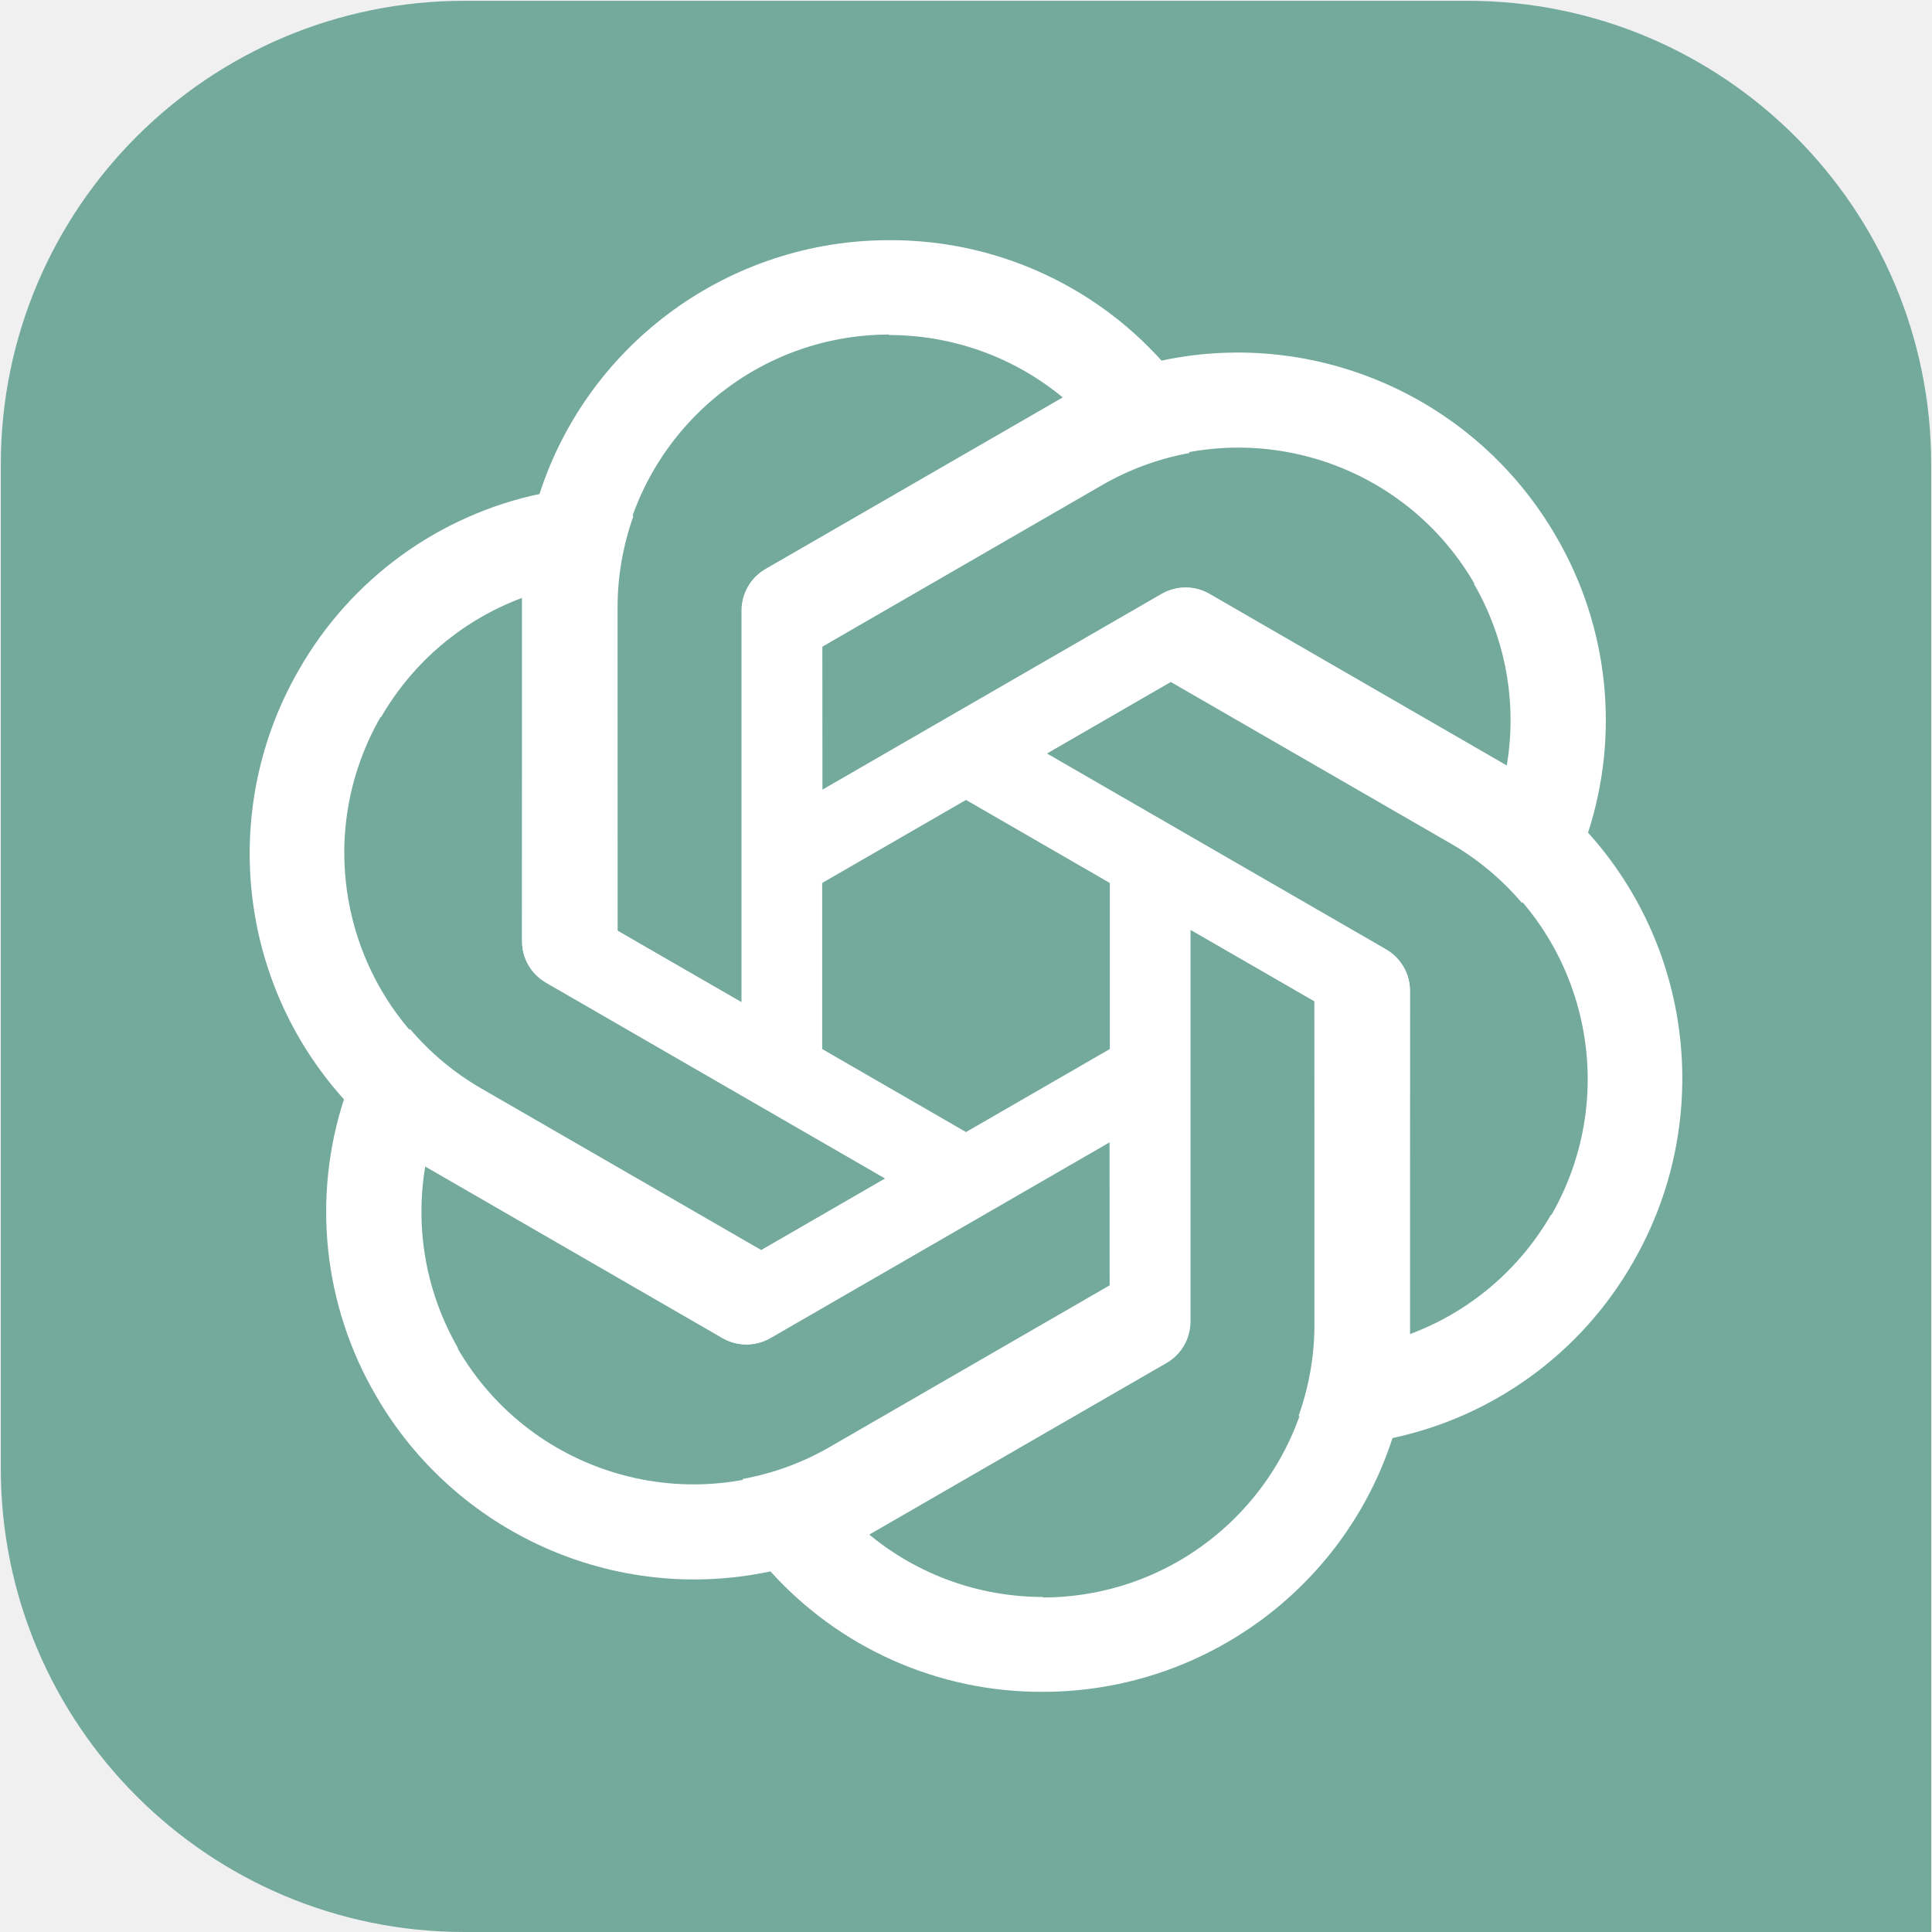
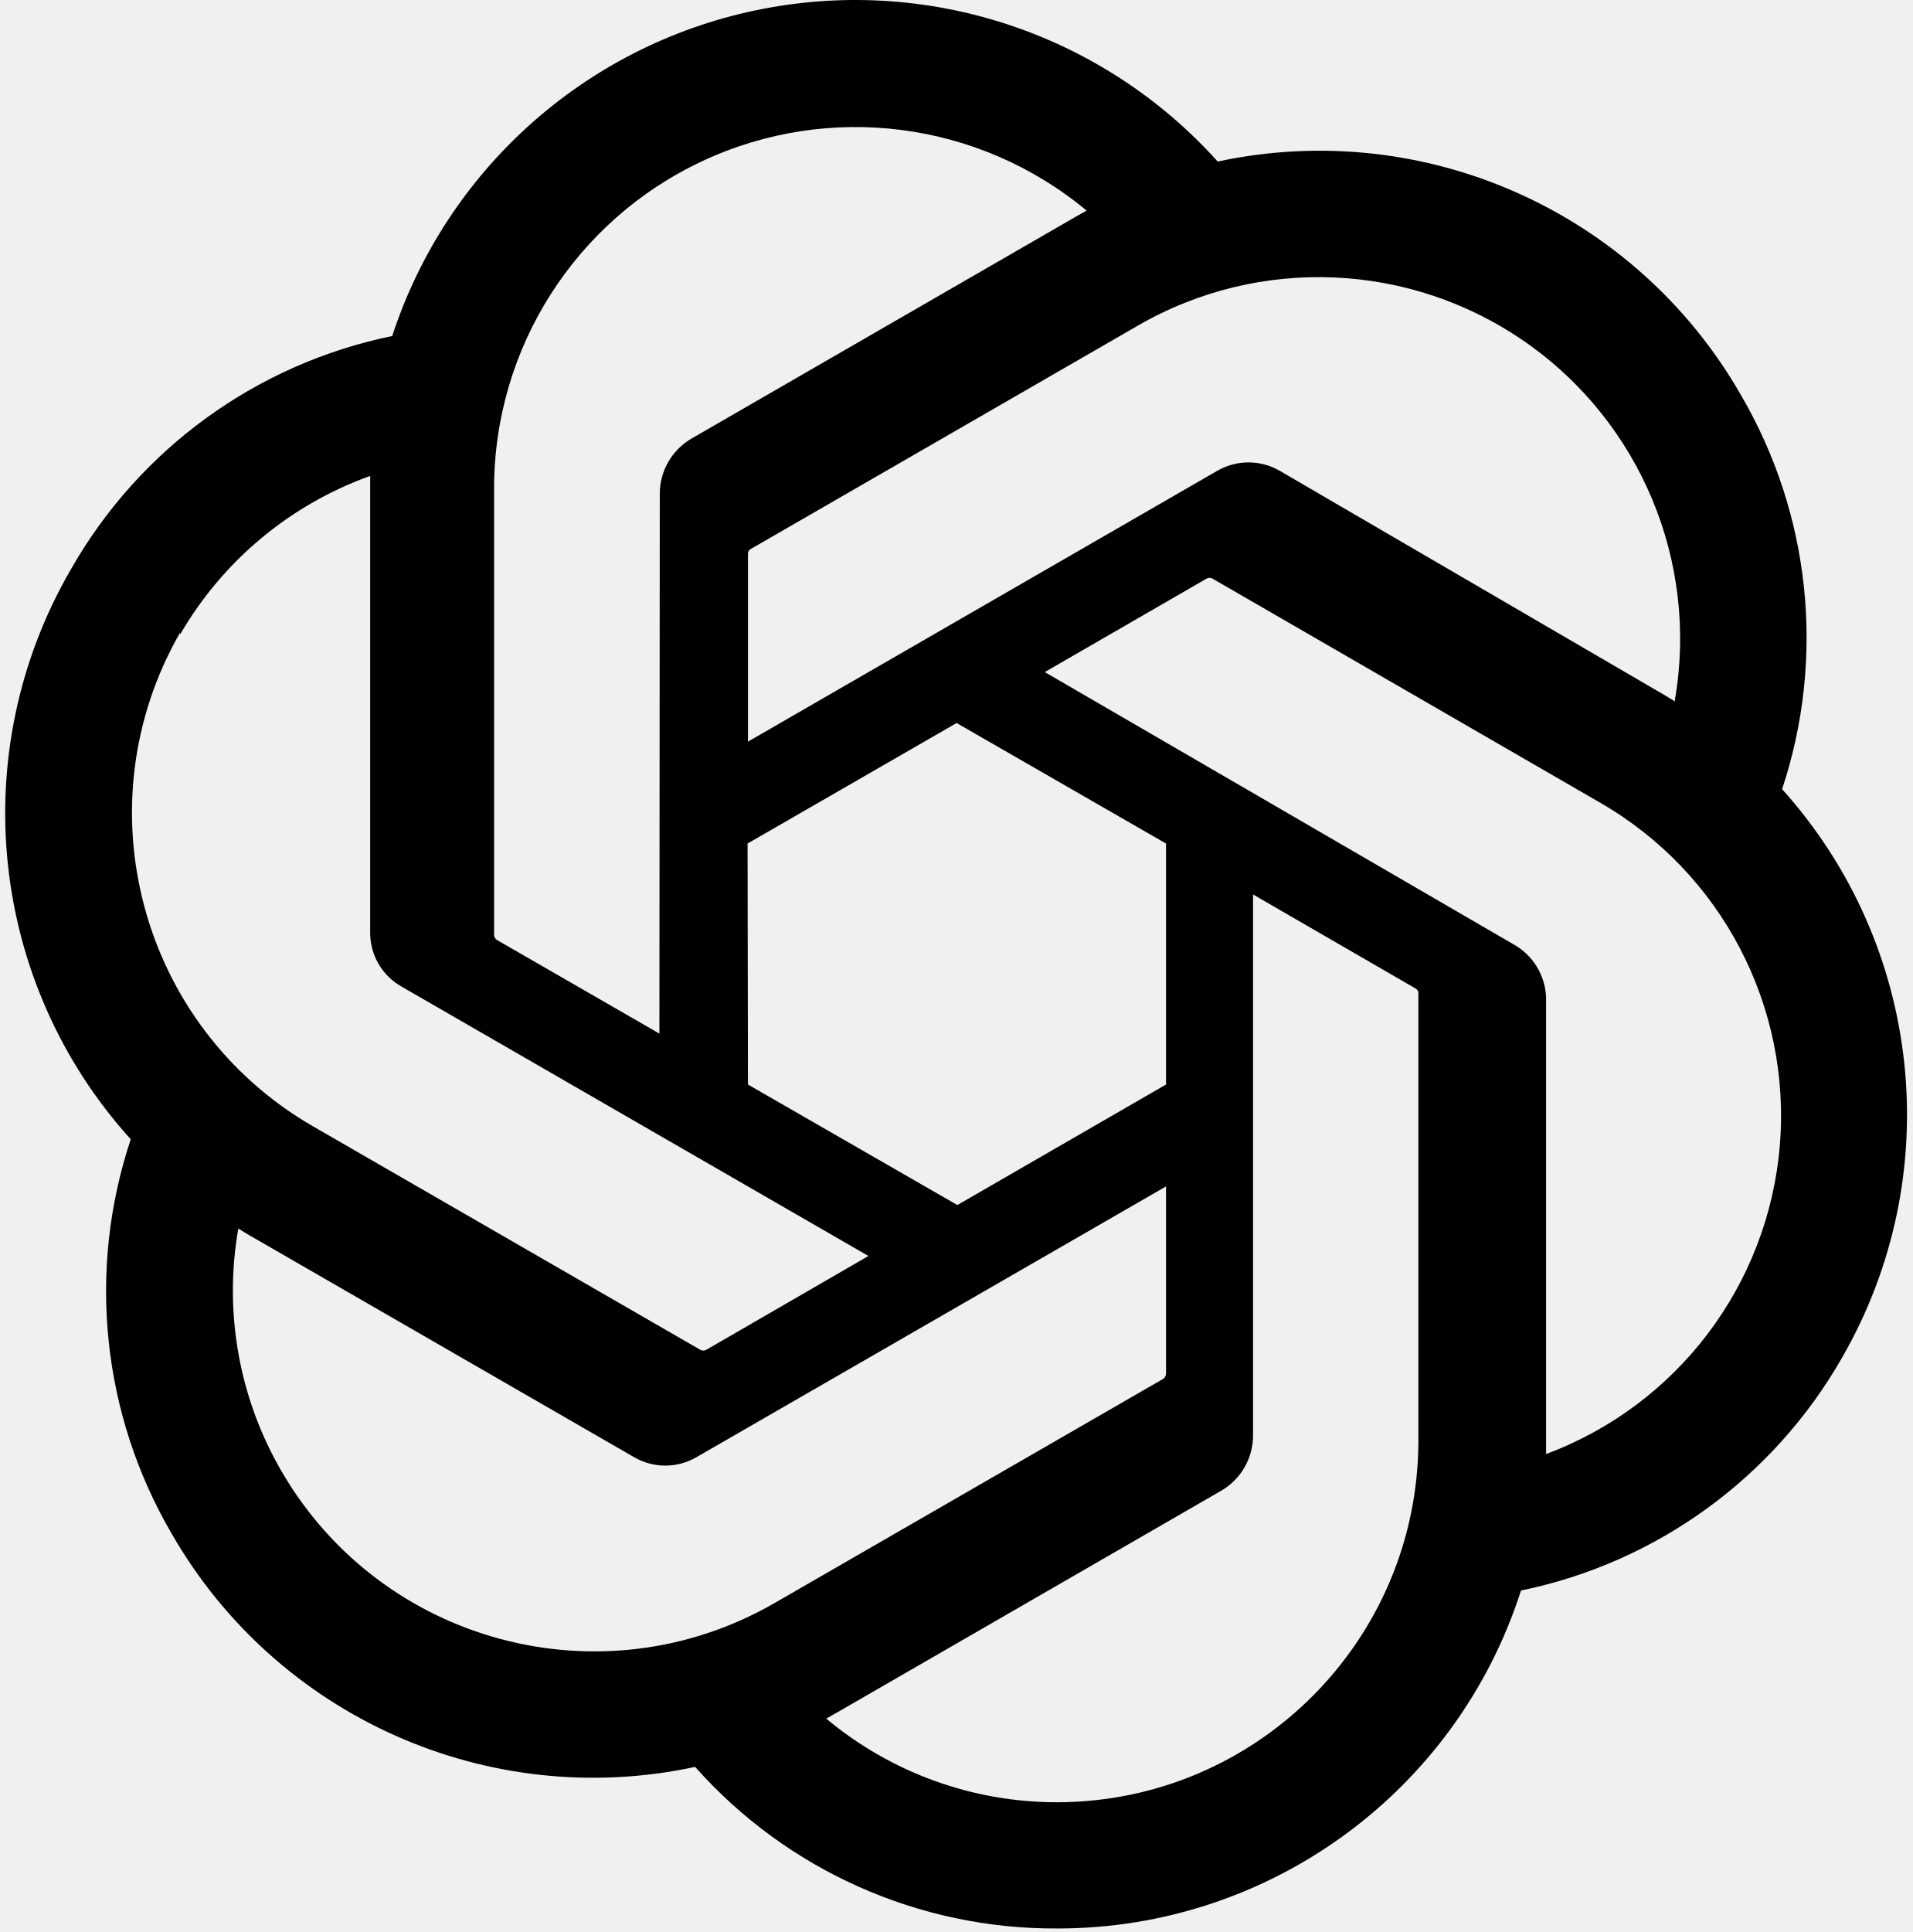
- <svg xmlns="http://www.w3.org/2000/svg" xmlns:xlink="http://www.w3.org/1999/xlink" viewBox="0 0 2406 2406">
-   <path d="M1 578.4C1 259.5 259.5 1 578.4 1h1249.1c319 0 577.5 258.5 577.5 577.4V2406H578.4C259.5 2406 1 2147.5 1 1828.6V578.4z" fill="#74aa9c" />
-   <path id="a" d="M1107.3 299.1c-197.999 0-373.9 127.3-435.2 315.3L650 743.5v427.9c0 21.4 11 40.4 29.4 51.4l344.5 198.515V833.3h.1v-27.9L1372.7 604c33.715-19.52 70.44-32.857 108.47-39.828L1447.6 450.3C1361 353.5 1237.1 298.5 1107.3 299.1zm0 117.5-.6.6c79.699 0 156.3 27.5 217.6 78.4-2.5 1.2-7.4 4.3-11 6.1L952.8 709.3c-18.4 10.4-29.4 30-29.4 51.4V1248l-155.1-89.4V755.8c-.1-187.099 151.601-338.9 339-339.2z" fill="#fff" />
-   <use xlink:href="#a" transform="rotate(60 1203 1203)" />
-   <use xlink:href="#a" transform="rotate(120 1203 1203)" />
-   <use xlink:href="#a" transform="rotate(180 1203 1203)" />
-   <use xlink:href="#a" transform="rotate(240 1203 1203)" />
-   <use xlink:href="#a" transform="rotate(300 1203 1203)" />
+ <svg xmlns="http://www.w3.org/2000/svg" width="0.99em" height="1em" viewBox="0 0 256 260">
+   <path d="M239.184 106.203a64.72 64.72 0 0 0-5.576-53.103C219.452 28.459 191 15.784 163.213 21.74A65.586 65.586 0 0 0 52.096 45.22a64.72 64.72 0 0 0-43.23 31.36c-14.31 24.602-11.061 55.634 8.033 76.74a64.67 64.67 0 0 0 5.525 53.102c14.174 24.65 42.644 37.324 70.446 31.36a64.72 64.72 0 0 0 48.754 21.744c28.481.025 53.714-18.361 62.414-45.481a64.77 64.77 0 0 0 43.229-31.36c14.137-24.558 10.875-55.423-8.083-76.483m-97.56 136.338a48.4 48.4 0 0 1-31.105-11.255l1.535-.87l51.67-29.825a8.6 8.6 0 0 0 4.247-7.367v-72.85l21.845 12.636c.218.111.37.32.409.563v60.367c-.056 26.818-21.783 48.545-48.601 48.601M37.158 197.93a48.35 48.35 0 0 1-5.781-32.589l1.534.921l51.722 29.826a8.34 8.34 0 0 0 8.441 0l63.181-36.425v25.221a.87.87 0 0 1-.358.665l-52.335 30.184c-23.257 13.398-52.97 5.431-66.404-17.803M23.549 85.38a48.5 48.5 0 0 1 25.58-21.333v61.39a8.29 8.29 0 0 0 4.195 7.316l62.874 36.272l-21.845 12.636a.82.82 0 0 1-.767 0L41.353 151.53c-23.211-13.454-31.171-43.144-17.804-66.405zm179.466 41.695l-63.08-36.63L161.73 77.86a.82.82 0 0 1 .768 0l52.233 30.184a48.6 48.6 0 0 1-7.316 87.635v-61.391a8.54 8.54 0 0 0-4.4-7.213m21.742-32.69l-1.535-.922l-51.619-30.081a8.39 8.39 0 0 0-8.492 0L99.98 99.808V74.587a.72.72 0 0 1 .307-.665l52.233-30.133a48.652 48.652 0 0 1 72.236 50.391zM88.061 139.097l-21.845-12.585a.87.87 0 0 1-.41-.614V65.685a48.652 48.652 0 0 1 79.757-37.346l-1.535.87l-51.67 29.825a8.6 8.6 0 0 0-4.246 7.367zm11.868-25.58L128.067 97.3l28.188 16.218v32.434l-28.086 16.218l-28.188-16.218z" />
</svg>
